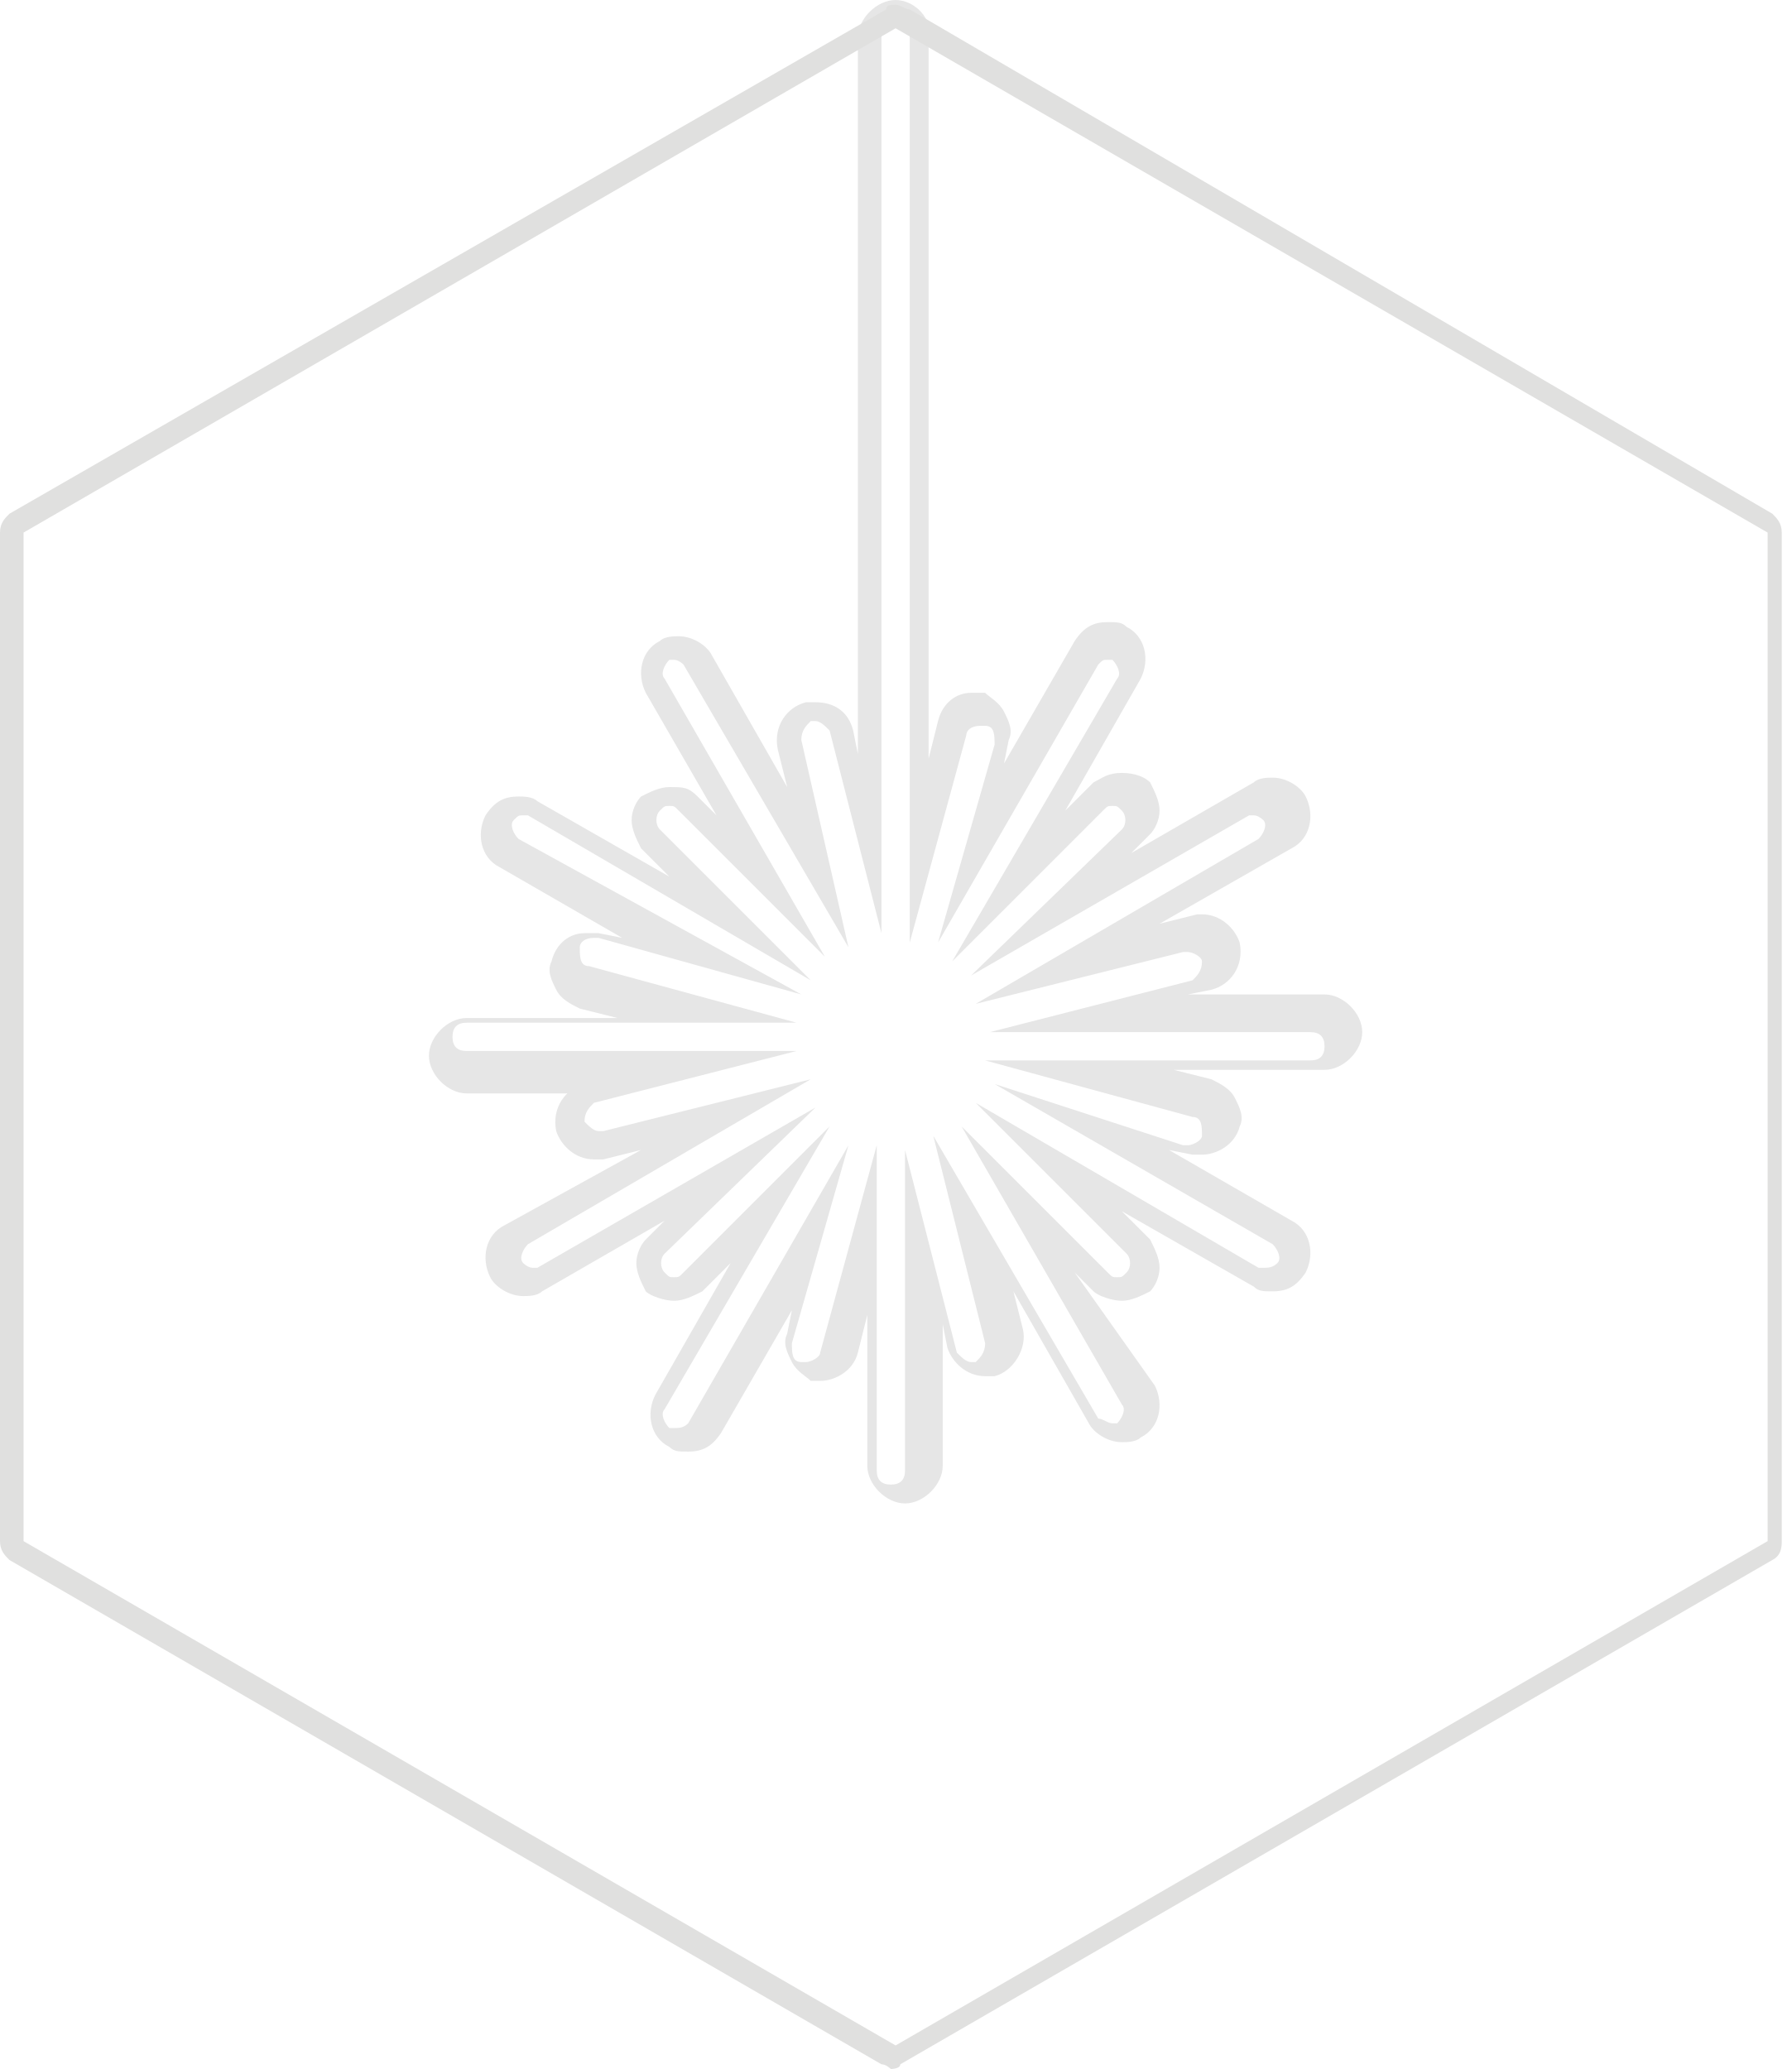
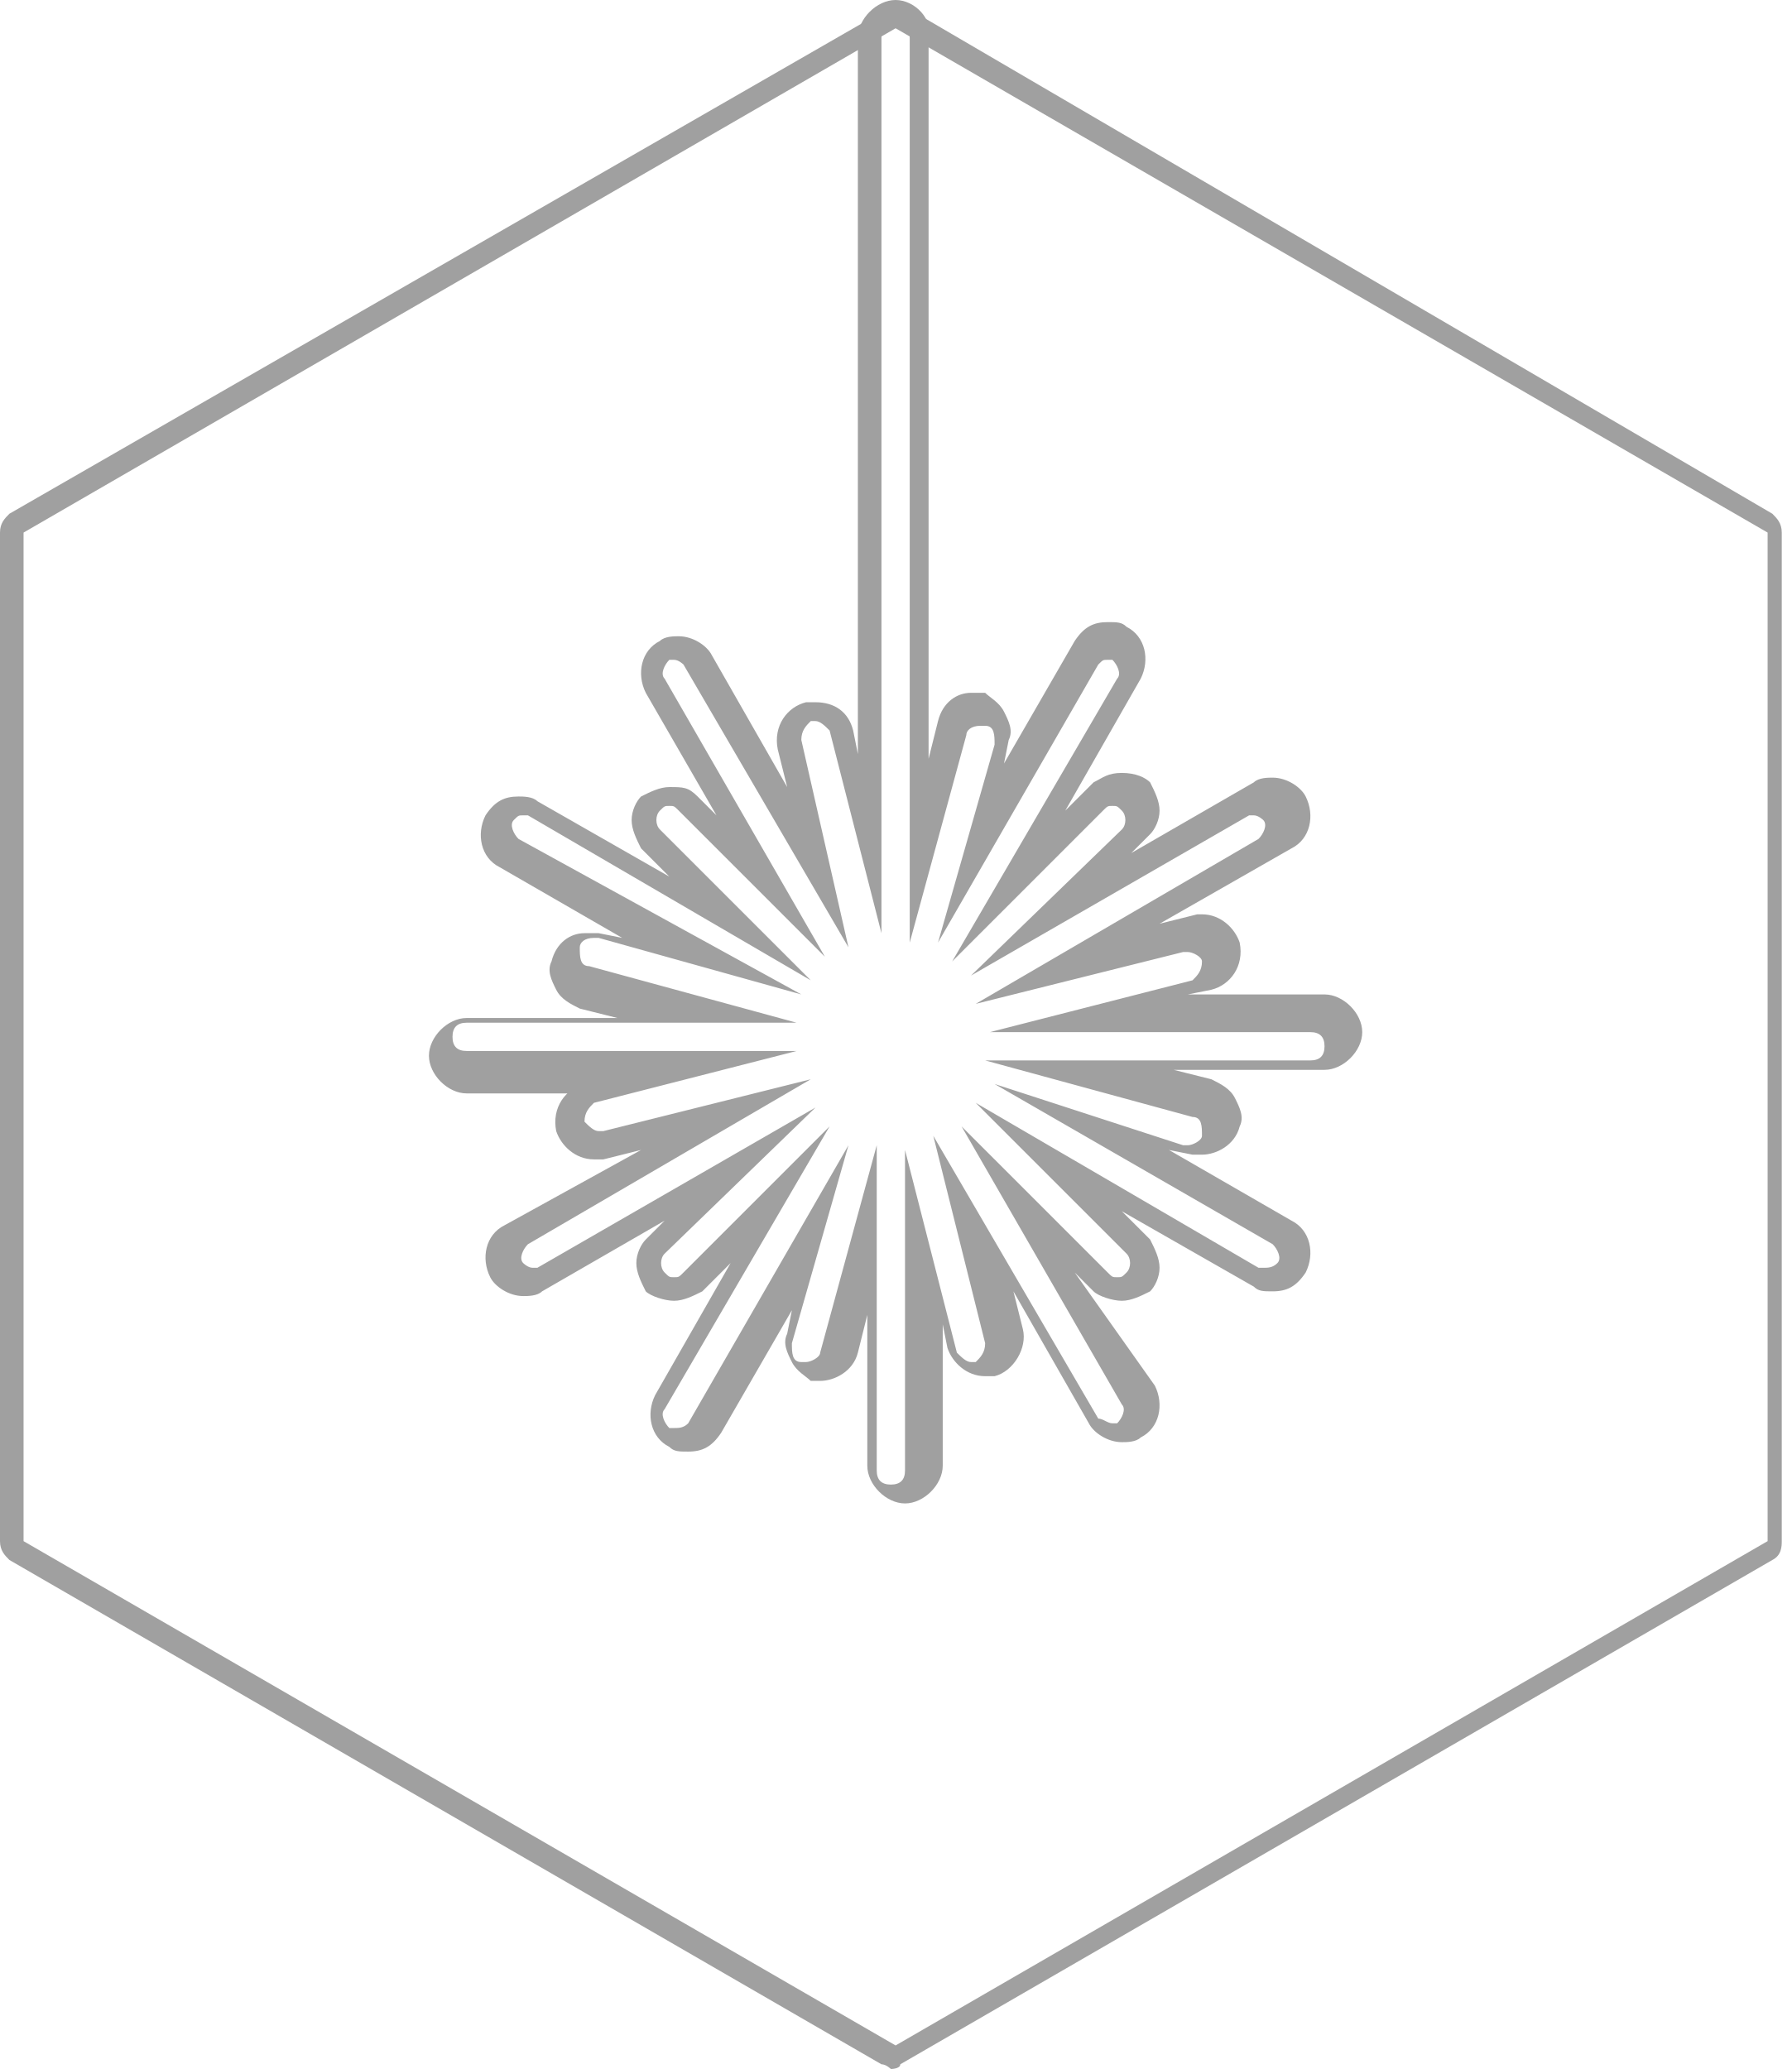
<svg xmlns="http://www.w3.org/2000/svg" version="1.1" x="0px" y="0px" width="38px" height="43.9px" viewBox="0 0 38 43.9" style="enable-background:new 0 0 38 43.9;" xml:space="preserve">
  <style type="text/css">
- 	.st0{fill:#E6E6E6;}
- 	.st1{fill:#E0E0DF;}
+ 	.st0{fill:#A0A0A0;}
+ 	.st1{fill:#A0A0A0;}
</style>
  <defs>
</defs>
  <g>
    <path class="st0" d="M19,0.5c0.2,0,0.3,0.1,0.3,0.3V20l1.2-4.4c0-0.1,0.1-0.2,0.3-0.2c0,0,0.1,0,0.1,0c0.2,0,0.2,0.2,0.2,0.4   L19.9,20l3.4-5.9c0.1-0.1,0.1-0.1,0.2-0.1c0,0,0.1,0,0.1,0c0.1,0.1,0.2,0.3,0.1,0.4l-3.5,6l3.2-3.2c0.1-0.1,0.1-0.1,0.2-0.1   s0.1,0,0.2,0.1c0.1,0.1,0.1,0.3,0,0.4l-3.2,3.1l5.9-3.4c0,0,0.1,0,0.1,0c0.1,0,0.2,0.1,0.2,0.1c0.1,0.1,0,0.3-0.1,0.4l-6,3.5   l4.4-1.1c0,0,0,0,0.1,0c0.1,0,0.3,0.1,0.3,0.2c0,0.2-0.1,0.3-0.2,0.4l-4.3,1.1h6.8c0.2,0,0.3,0.1,0.3,0.3c0,0.2-0.1,0.3-0.3,0.3   h-6.9l4.4,1.2c0.2,0,0.2,0.2,0.2,0.4c0,0.1-0.2,0.2-0.3,0.2c0,0-0.1,0-0.1,0L21.1,23l5.9,3.4c0.1,0.1,0.2,0.3,0.1,0.4   c-0.1,0.1-0.2,0.1-0.3,0.1c0,0-0.1,0-0.1,0l-6-3.5l3.2,3.2c0.1,0.1,0.1,0.3,0,0.4c-0.1,0.1-0.1,0.1-0.2,0.1c-0.1,0-0.1,0-0.2-0.1   l-3.1-3.1l3.4,5.9c0.1,0.1,0,0.3-0.1,0.4c0,0-0.1,0-0.1,0c-0.1,0-0.2-0.1-0.3-0.1l-3.5-6l1.1,4.4c0,0.2-0.1,0.3-0.2,0.4   c0,0,0,0-0.1,0c-0.1,0-0.2-0.1-0.3-0.2l-1.1-4.3v6.8c0,0.2-0.1,0.3-0.3,0.3c-0.2,0-0.3-0.1-0.3-0.3v-6.9l-1.2,4.4   c0,0.1-0.2,0.2-0.3,0.2c0,0-0.1,0-0.1,0c-0.2,0-0.2-0.2-0.2-0.4l1.2-4.2l-3.4,5.9c-0.1,0.1-0.2,0.1-0.3,0.1c0,0-0.1,0-0.1,0   c-0.1-0.1-0.2-0.3-0.1-0.4l3.5-6L14.5,27c-0.1,0.1-0.1,0.1-0.2,0.1s-0.1,0-0.2-0.1c-0.1-0.1-0.1-0.3,0-0.4l3.2-3.1l-5.9,3.4   c0,0-0.1,0-0.1,0c-0.1,0-0.2-0.1-0.2-0.1c-0.1-0.1,0-0.3,0.1-0.4l6-3.5l-4.4,1.1c0,0,0,0-0.1,0c-0.1,0-0.2-0.1-0.3-0.2   c0-0.2,0.1-0.3,0.2-0.4l4.3-1.1H9.9c-0.2,0-0.3-0.1-0.3-0.3c0-0.2,0.1-0.3,0.3-0.3h7l-4.4-1.2c-0.2,0-0.2-0.2-0.2-0.4   c0-0.1,0.1-0.2,0.3-0.2c0,0,0.1,0,0.1,0l4.3,1.2L11,17.8c-0.1-0.1-0.2-0.3-0.1-0.4c0.1-0.1,0.1-0.1,0.2-0.1c0,0,0.1,0,0.1,0l6,3.5   l-3.2-3.2c-0.1-0.1-0.1-0.3,0-0.4c0.1-0.1,0.1-0.1,0.2-0.1s0.1,0,0.2,0.1l3.1,3.1l-3.4-5.9c-0.1-0.1,0-0.3,0.1-0.4c0,0,0.1,0,0.1,0   c0.1,0,0.2,0.1,0.2,0.1l3.5,6L17,15.7c0-0.2,0.1-0.3,0.2-0.4c0,0,0.1,0,0.1,0c0.1,0,0.2,0.1,0.3,0.2l1.1,4.3V0.8   C18.7,0.6,18.8,0.5,19,0.5 M19,0c-0.4,0-0.8,0.4-0.8,0.8V16l-0.1-0.5c-0.1-0.4-0.4-0.6-0.8-0.6c-0.1,0-0.1,0-0.2,0   c-0.4,0.1-0.7,0.5-0.6,1l0.2,0.8l-1.6-2.8c-0.1-0.2-0.4-0.4-0.7-0.4c-0.1,0-0.3,0-0.4,0.1c-0.4,0.2-0.5,0.7-0.3,1.1l1.5,2.6   l-0.4-0.4c-0.2-0.2-0.3-0.2-0.6-0.2c-0.2,0-0.4,0.1-0.6,0.2c-0.1,0.1-0.2,0.3-0.2,0.5c0,0.2,0.1,0.4,0.2,0.6l0.6,0.6l-2.8-1.6   c-0.1-0.1-0.3-0.1-0.4-0.1c-0.3,0-0.5,0.1-0.7,0.4c-0.2,0.4-0.1,0.9,0.3,1.1l2.6,1.5l-0.5-0.1c-0.1,0-0.2,0-0.3,0   c-0.3,0-0.6,0.2-0.7,0.6c-0.1,0.2,0,0.4,0.1,0.6c0.1,0.2,0.3,0.3,0.5,0.4l0.8,0.2H9.9c-0.4,0-0.8,0.4-0.8,0.8   c0,0.4,0.4,0.8,0.8,0.8h3L12.4,23c-0.4,0.1-0.7,0.5-0.6,1c0.1,0.3,0.4,0.6,0.8,0.6c0,0,0.1,0,0.2,0l0.8-0.2L10.7,26   c-0.4,0.2-0.5,0.7-0.3,1.1c0.1,0.2,0.4,0.4,0.7,0.4c0.1,0,0.3,0,0.4-0.1l2.6-1.5l-0.4,0.4c-0.1,0.1-0.2,0.3-0.2,0.5   c0,0.2,0.1,0.4,0.2,0.6c0.1,0.1,0.4,0.2,0.6,0.2c0.2,0,0.4-0.1,0.6-0.2l0.6-0.6l-1.6,2.8c-0.2,0.4-0.1,0.9,0.3,1.1   c0.1,0.1,0.2,0.1,0.4,0.1c0.3,0,0.5-0.1,0.7-0.4l1.5-2.6l-0.1,0.5c-0.1,0.2,0,0.4,0.1,0.6c0.1,0.2,0.3,0.3,0.4,0.4   c0.1,0,0.2,0,0.2,0c0.3,0,0.7-0.2,0.8-0.6l0.2-0.8v3.2c0,0.4,0.4,0.8,0.8,0.8s0.8-0.4,0.8-0.8v-3l0.1,0.5c0.1,0.3,0.4,0.6,0.8,0.6   c0,0,0.1,0,0.2,0c0.4-0.1,0.7-0.6,0.6-1l-0.2-0.8l1.6,2.8c0.1,0.2,0.4,0.4,0.7,0.4c0.1,0,0.3,0,0.4-0.1c0.4-0.2,0.5-0.7,0.3-1.1   L22.8,27l0.4,0.4c0.1,0.1,0.4,0.2,0.6,0.2c0.2,0,0.4-0.1,0.6-0.2c0.1-0.1,0.2-0.3,0.2-0.5c0-0.2-0.1-0.4-0.2-0.6l-0.6-0.6l2.8,1.6   c0.1,0.1,0.2,0.1,0.4,0.1c0.3,0,0.5-0.1,0.7-0.4c0.2-0.4,0.1-0.9-0.3-1.1l-2.6-1.5l0.5,0.1c0.1,0,0.2,0,0.2,0   c0.3,0,0.7-0.2,0.8-0.6c0.1-0.2,0-0.4-0.1-0.6c-0.1-0.2-0.3-0.3-0.5-0.4l-0.8-0.2h3.2c0.4,0,0.8-0.4,0.8-0.8c0-0.4-0.4-0.8-0.8-0.8   h-2.9l0.5-0.1c0.4-0.1,0.7-0.5,0.6-1c-0.1-0.3-0.4-0.6-0.8-0.6c0,0-0.1,0-0.1,0l-0.8,0.2l2.8-1.6c0.4-0.2,0.5-0.7,0.3-1.1   c-0.1-0.2-0.4-0.4-0.7-0.4c-0.1,0-0.3,0-0.4,0.1l-2.6,1.5l0.4-0.4c0.1-0.1,0.2-0.3,0.2-0.5c0-0.2-0.1-0.4-0.2-0.6   c-0.1-0.1-0.3-0.2-0.6-0.2s-0.4,0.1-0.6,0.2l-0.6,0.6l1.6-2.8c0.2-0.4,0.1-0.9-0.3-1.1c-0.1-0.1-0.2-0.1-0.4-0.1   c-0.3,0-0.5,0.1-0.7,0.4l-1.5,2.6l0.1-0.5c0.1-0.2,0-0.4-0.1-0.6c-0.1-0.2-0.3-0.3-0.4-0.4c-0.1,0-0.2,0-0.3,0   c-0.3,0-0.6,0.2-0.7,0.6l-0.2,0.8V0.8C19.8,0.4,19.4,0,19,0L19,0z" />
  </g>
  <g>
    <path class="st1" d="M19,0.6l18.5,10.7v21.4L19,43.4L0.5,32.7V11.3L19,0.6 M19,0.1c-0.1,0-0.2,0-0.2,0.1L0.2,10.9   C0.1,11,0,11.1,0,11.3v21.4c0,0.2,0.1,0.3,0.2,0.4l18.5,10.7c0.1,0,0.2,0.1,0.2,0.1s0.2,0,0.2-0.1l18.5-10.7   c0.2-0.1,0.2-0.3,0.2-0.4V11.3c0-0.2-0.1-0.3-0.2-0.4L19.3,0.2C19.2,0.2,19.1,0.1,19,0.1L19,0.1z" />
  </g>
</svg>
